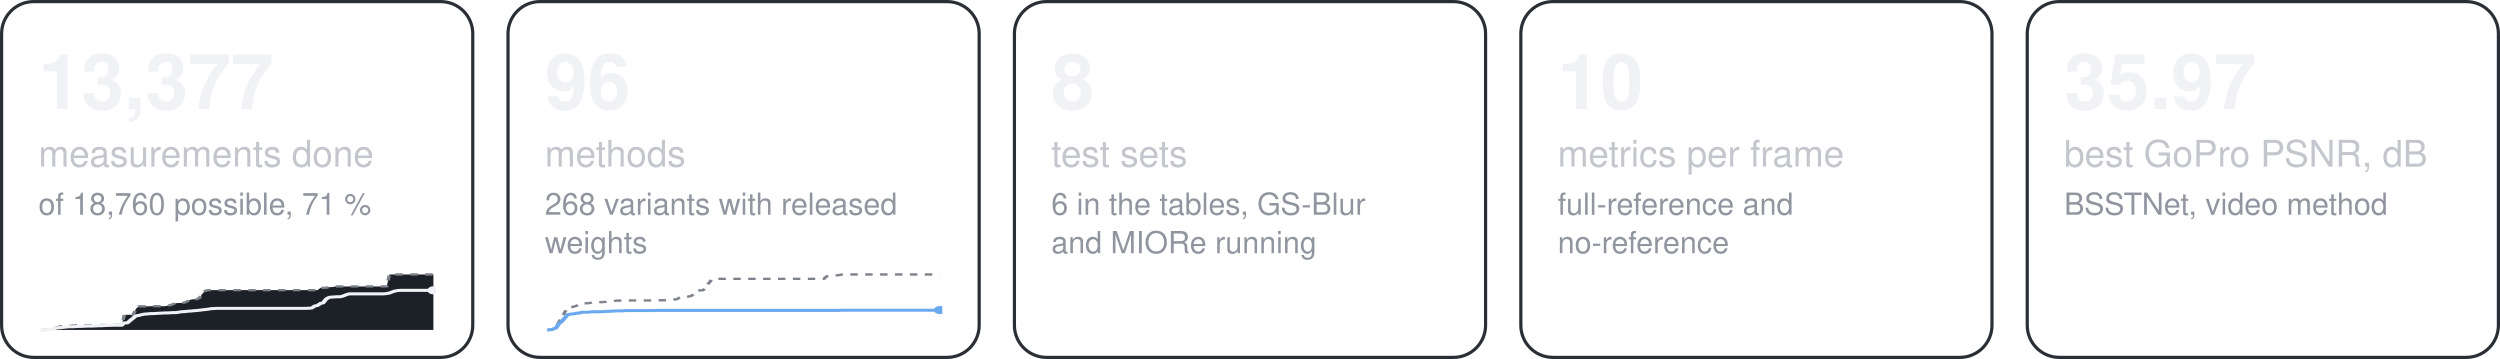
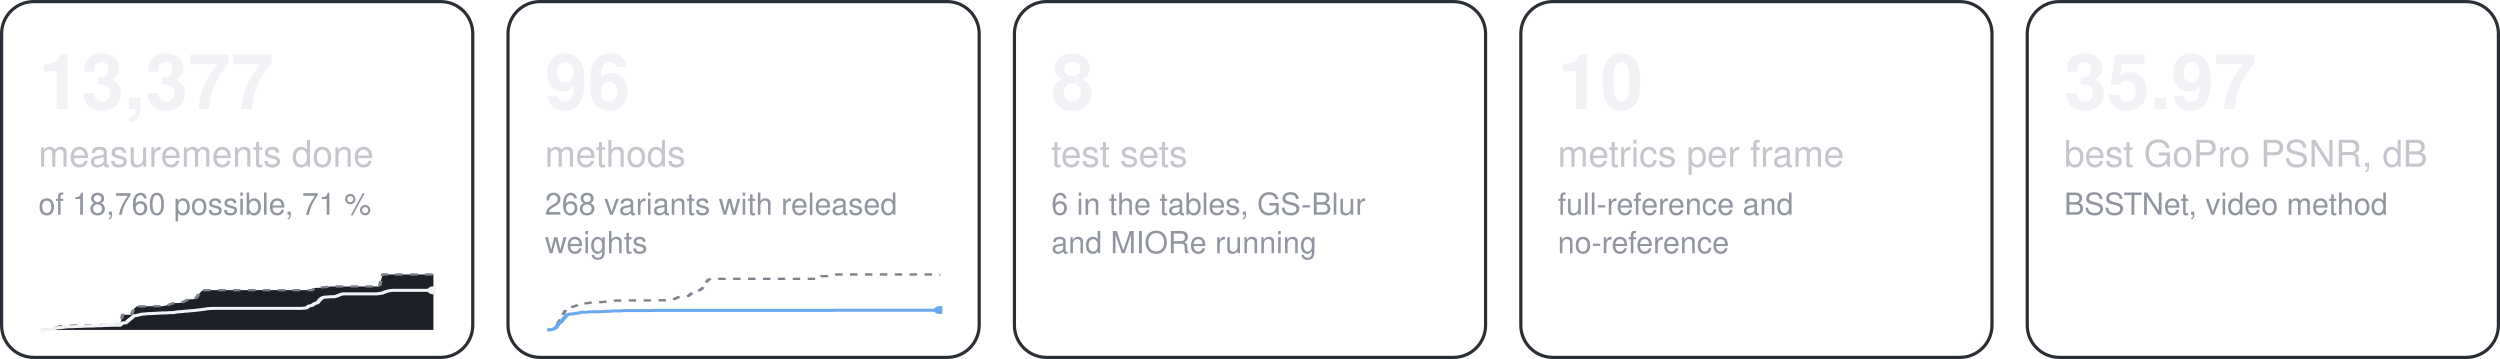
<svg xmlns="http://www.w3.org/2000/svg" viewBox="0 0 780 112" role="img" aria-label="13,377 of 18,760 measurements done; 96 methods, 268 variants" font-family="Geologica, -apple-system, 'Segoe UI', Helvetica, Arial, sans-serif">
  <g transform="translate(0 0)">
    <rect x=".5" y=".5" width="147" height="111" rx="10" fill="none" style="stroke:#2a2e35" />
    <text x="12" y="34" font-size="24" font-weight="600" style="fill:#f0f2f5">13,377</text>
    <text x="12" y="52" font-size="11.5" style="fill:#c3c6cc">measurements done</text>
    <text x="12" y="67" font-size="9.5" style="fill:#9095a0">of 18,760 possible, 71 %</text>
    <g transform="translate(12 84)">
      <svg width="124" height="20" viewBox="0 0 160 38" preserveAspectRatio="none" aria-hidden="true">
-         <polygon points="1.0,36.0 1.0,36.0 2.2,36.0 3.3,35.9 4.5,35.8 5.6,35.2 6.8,34.8 8.0,34.2 9.1,33.8 10.3,33.7 11.4,33.7 12.6,33.6 13.8,33.4 14.9,33.3 16.1,33.3 17.2,33.3 18.4,33.2 19.6,33.2 20.7,33.2 21.9,33.2 23.0,33.2 24.2,33.2 25.4,33.1 26.5,33.1 27.7,33.1 28.8,33.0 30.0,33.0 31.2,33.0 32.3,33.0 33.5,33.0 34.6,27.0 35.8,27.0 36.9,27.0 38.1,27.0 39.3,23.4 40.4,22.0 41.6,22.0 42.7,22.0 43.9,22.0 45.1,21.9 46.2,21.9 47.4,21.9 48.5,21.9 49.7,21.9 50.9,21.9 52.0,21.6 53.2,21.3 54.3,20.6 55.5,20.1 56.7,20.0 57.8,20.0 59.0,19.7 60.1,18.9 61.3,18.0 62.5,17.8 63.6,17.8 64.8,17.0 65.9,14.7 67.1,12.8 68.3,12.4 69.4,12.4 70.6,12.4 71.7,12.4 72.9,12.4 74.1,12.4 75.2,12.4 76.4,12.4 77.5,12.4 78.7,12.4 79.9,12.4 81.0,12.4 82.2,12.4 83.3,12.4 84.5,12.4 85.7,12.4 86.8,12.4 88.0,12.4 89.1,12.4 90.3,12.4 91.5,12.4 92.6,12.4 93.8,12.4 94.9,12.4 96.1,12.4 97.3,12.4 98.4,12.4 99.6,12.4 100.7,12.4 101.9,12.4 103.1,12.4 104.2,12.4 105.4,12.4 106.5,12.4 107.7,12.4 108.8,12.4 110.0,12.4 111.2,12.4 112.3,12.4 113.5,11.1 114.6,11.0 115.8,11.0 117.0,10.6 118.1,10.6 119.3,10.3 120.4,10.2 121.6,10.2 122.8,10.2 123.9,10.2 125.1,10.2 126.2,10.2 127.4,10.2 128.6,10.2 129.7,10.2 130.9,10.2 132.0,10.2 133.2,10.2 134.4,10.2 135.5,10.2 136.7,10.2 137.8,10.2 139.0,10.2 140.2,10.2 141.3,3.1 142.5,3.1 143.6,3.1 144.8,3.1 146.0,3.1 147.1,3.1 148.3,3.1 149.4,3.1 150.6,3.1 151.8,3.1 152.9,3.1 154.1,3.1 155.2,3.1 156.4,3.1 157.6,3.1 158.7,3.1 159.0,3.0 159.0,36.0" style="fill:#1c2027" />
-         <polyline points="1.0,36.0 2.2,36.0 3.3,35.9 4.5,35.8 5.6,35.2 6.8,34.8 8.0,34.2 9.1,33.8 10.3,33.7 11.4,33.7 12.6,33.6 13.8,33.4 14.9,33.3 16.1,33.3 17.2,33.3 18.4,33.2 19.6,33.2 20.7,33.2 21.9,33.2 23.0,33.2 24.2,33.2 25.4,33.1 26.5,33.1 27.7,33.1 28.8,33.0 30.0,33.0 31.2,33.0 32.3,33.0 33.5,33.0 34.6,27.0 35.8,27.0 36.9,27.0 38.1,27.0 39.3,23.4 40.4,22.0 41.6,22.0 42.7,22.0 43.9,22.0 45.1,21.9 46.2,21.9 47.4,21.9 48.5,21.9 49.7,21.9 50.9,21.9 52.0,21.6 53.2,21.3 54.3,20.6 55.5,20.1 56.7,20.0 57.8,20.0 59.0,19.7 60.1,18.9 61.3,18.0 62.5,17.8 63.6,17.8 64.8,17.0 65.9,14.7 67.1,12.8 68.3,12.4 69.4,12.4 70.6,12.4 71.7,12.4 72.9,12.4 74.1,12.4 75.2,12.4 76.4,12.4 77.5,12.4 78.7,12.4 79.9,12.4 81.0,12.4 82.2,12.4 83.3,12.4 84.5,12.4 85.7,12.4 86.8,12.4 88.0,12.4 89.1,12.4 90.3,12.4 91.5,12.4 92.6,12.4 93.8,12.4 94.9,12.4 96.1,12.4 97.3,12.4 98.4,12.4 99.6,12.4 100.7,12.4 101.9,12.4 103.1,12.4 104.2,12.4 105.4,12.4 106.5,12.4 107.7,12.4 108.8,12.4 110.0,12.4 111.2,12.4 112.3,12.4 113.5,11.1 114.6,11.0 115.8,11.0 117.0,10.6 118.1,10.6 119.3,10.3 120.4,10.2 121.6,10.2 122.8,10.2 123.9,10.2 125.1,10.2 126.2,10.2 127.4,10.2 128.6,10.2 129.7,10.2 130.9,10.2 132.0,10.2 133.2,10.2 134.4,10.2 135.5,10.2 136.7,10.2 137.8,10.2 139.0,10.2 140.2,10.2 141.3,3.1 142.5,3.1 143.6,3.1 144.8,3.1 146.0,3.1 147.1,3.1 148.3,3.1 149.4,3.1 150.6,3.1 151.8,3.1 152.9,3.1 154.1,3.1 155.2,3.1 156.4,3.1 157.6,3.1 158.7,3.1 159.0,3.0" fill="none" style="stroke:#7d828c" stroke-width="1.4" stroke-linejoin="round" stroke-dasharray="3 3" />
-         <polyline points="1.0,36.0 2.2,36.0 3.3,35.9 4.5,35.8 5.6,35.5 6.8,35.0 8.0,34.7 9.1,34.6 10.3,34.4 11.4,34.2 12.6,34.1 13.8,34.1 14.9,34.0 16.1,33.9 17.2,33.9 18.4,33.8 19.6,33.7 20.7,33.7 21.9,33.7 23.0,33.6 24.2,33.5 25.4,33.5 26.5,33.4 27.7,33.3 28.8,33.3 30.0,33.2 31.2,33.2 32.3,33.2 33.5,33.2 34.6,31.8 35.8,31.8 36.9,30.4 38.1,29.0 39.3,27.6 40.4,27.4 41.6,26.9 42.7,26.6 43.9,26.5 45.1,26.3 46.2,26.3 47.4,26.2 48.5,26.1 49.7,26.0 50.9,25.9 52.0,25.9 53.2,25.8 54.3,25.7 55.5,25.7 56.7,25.4 57.8,25.2 59.0,25.1 60.1,24.9 61.3,24.8 62.5,24.6 63.6,24.5 64.8,24.3 65.9,24.1 67.1,23.9 68.3,23.7 69.4,23.4 70.6,23.3 71.7,23.2 72.9,23.2 74.1,23.2 75.2,23.2 76.4,23.2 77.5,23.2 78.7,23.2 79.9,23.2 81.0,23.2 82.2,23.2 83.3,23.2 84.5,23.2 85.7,23.2 86.8,23.2 88.0,23.2 89.1,23.2 90.3,23.2 91.5,23.2 92.6,23.2 93.8,23.2 94.9,23.2 96.1,23.2 97.3,23.2 98.4,23.2 99.6,23.2 100.7,23.2 101.9,23.2 103.1,23.2 104.2,23.2 105.4,23.2 106.5,23.2 107.7,23.2 108.8,23.1 110.0,23.0 111.2,21.8 112.3,21.5 113.5,20.3 114.6,19.9 115.8,17.7 117.0,16.7 118.1,16.5 119.3,16.4 120.4,16.3 121.6,16.3 122.8,15.8 123.9,15.1 125.1,14.6 126.2,14.6 127.4,14.6 128.6,14.6 129.7,14.6 130.9,14.6 132.0,14.6 133.2,14.6 134.4,14.6 135.5,14.6 136.7,14.6 137.8,14.6 139.0,14.6 140.2,14.4 141.3,14.1 142.5,13.4 143.6,12.9 144.8,12.6 146.0,12.5 147.1,12.5 148.3,12.5 149.4,12.5 150.6,12.5 151.8,12.5 152.9,12.5 154.1,12.5 155.2,12.5 156.4,12.5 157.6,12.5 158.7,12.5 159.0,12.5" fill="none" style="stroke:#f0f2f5" stroke-width="1.8" stroke-linejoin="round" />
+         <polygon points="1.0,36.0 1.0,36.0 2.1,36.0 3.3,35.9 4.4,35.8 5.5,35.2 6.7,34.8 7.8,34.2 9.0,33.8 10.1,33.7 11.2,33.7 12.4,33.6 13.5,33.4 14.6,33.3 15.8,33.3 16.9,33.3 18.0,33.2 19.2,33.2 20.3,33.2 21.4,33.2 22.6,33.2 23.7,33.2 24.9,33.1 26.0,33.1 27.1,33.1 28.3,33.0 29.4,33.0 30.5,33.0 31.7,33.0 32.8,33.0 33.9,27.0 35.1,27.0 36.2,27.0 37.4,27.0 38.5,23.4 39.6,22.0 40.8,22.0 41.9,22.0 43.0,22.0 44.2,21.9 45.3,21.9 46.4,21.9 47.6,21.9 48.7,21.9 49.9,21.9 51.0,21.6 52.1,21.3 53.3,20.6 54.4,20.1 55.5,20.0 56.7,20.0 57.8,19.7 58.9,18.9 60.1,18.0 61.2,17.8 62.3,17.8 63.5,17.0 64.6,14.7 65.8,12.8 66.9,12.4 68.0,12.4 69.2,12.4 70.3,12.4 71.4,12.4 72.6,12.4 73.7,12.4 74.8,12.4 76.0,12.4 77.1,12.4 78.3,12.4 79.4,12.4 80.5,12.4 81.7,12.4 82.8,12.4 83.9,12.4 85.1,12.4 86.2,12.4 87.3,12.4 88.5,12.4 89.6,12.4 90.8,12.4 91.9,12.4 93.0,12.4 94.2,12.4 95.3,12.4 96.4,12.4 97.6,12.4 98.7,12.4 99.8,12.4 101.0,12.4 102.1,12.4 103.2,12.4 104.4,12.4 105.5,12.4 106.7,12.4 107.8,12.4 108.9,12.4 110.1,12.4 111.2,11.1 112.3,11.0 113.5,11.0 114.6,10.6 115.7,10.6 116.9,10.3 118.0,10.2 119.2,10.2 120.3,10.2 121.4,10.2 122.6,10.2 123.7,10.2 124.8,10.2 126.0,10.2 127.1,10.2 128.2,10.2 129.4,10.2 130.5,10.2 131.7,10.2 132.8,10.2 133.9,10.2 135.1,10.2 136.2,10.2 137.3,10.2 138.5,3.1 139.6,3.1 140.7,3.1 141.9,3.1 143.0,3.1 144.1,3.1 145.3,3.1 146.4,3.1 147.6,3.1 148.7,3.1 149.8,3.1 151.0,3.1 152.1,3.1 153.2,3.1 154.4,3.1 155.5,3.1 156.6,3.1 157.8,3.1 158.9,3.1 159.0,3.0 159.0,36.0" style="fill:#1c2027" />
+         <polyline points="1.0,36.0 2.1,36.0 3.3,35.9 4.4,35.8 5.5,35.2 6.7,34.8 7.8,34.2 9.0,33.8 10.1,33.7 11.2,33.7 12.4,33.6 13.5,33.4 14.6,33.3 15.8,33.3 16.9,33.3 18.0,33.2 19.2,33.2 20.3,33.2 21.4,33.2 22.6,33.2 23.7,33.2 24.9,33.1 26.0,33.1 27.1,33.1 28.3,33.0 29.4,33.0 30.5,33.0 31.7,33.0 32.8,33.0 33.9,27.0 35.1,27.0 36.2,27.0 37.4,27.0 38.5,23.4 39.6,22.0 40.8,22.0 41.9,22.0 43.0,22.0 44.2,21.9 45.3,21.9 46.4,21.9 47.6,21.9 48.7,21.9 49.9,21.9 51.0,21.6 52.1,21.3 53.3,20.6 54.4,20.1 55.5,20.0 56.7,20.0 57.8,19.7 58.9,18.9 60.1,18.0 61.2,17.8 62.3,17.8 63.5,17.0 64.6,14.7 65.8,12.8 66.9,12.4 68.0,12.4 69.2,12.4 70.3,12.4 71.4,12.4 72.6,12.4 73.7,12.4 74.8,12.4 76.0,12.4 77.1,12.4 78.3,12.4 79.4,12.4 80.5,12.4 81.7,12.4 82.8,12.4 83.9,12.4 85.1,12.4 86.2,12.4 87.3,12.4 88.5,12.4 89.6,12.4 90.8,12.4 91.9,12.4 93.0,12.4 94.2,12.4 95.3,12.4 96.4,12.4 97.6,12.4 98.7,12.4 99.8,12.4 101.0,12.4 102.1,12.4 103.2,12.4 104.4,12.4 105.5,12.4 106.7,12.4 107.8,12.4 108.9,12.4 110.1,12.4 111.2,11.1 112.3,11.0 113.5,11.0 114.6,10.6 115.7,10.6 116.9,10.3 118.0,10.2 119.2,10.2 120.3,10.2 121.4,10.2 122.6,10.2 123.7,10.2 124.8,10.2 126.0,10.2 127.1,10.2 128.2,10.2 129.4,10.2 130.5,10.2 131.7,10.2 132.8,10.2 133.9,10.2 135.1,10.2 136.2,10.2 137.3,10.2 138.5,3.1 139.6,3.1 140.7,3.1 141.9,3.1 143.0,3.1 144.1,3.1 145.3,3.1 146.4,3.1 147.6,3.1 148.7,3.1 149.8,3.1 151.0,3.1 152.1,3.1 153.2,3.1 154.4,3.1 155.5,3.1 156.6,3.1 157.8,3.1 158.9,3.1 159.0,3.0" fill="none" style="stroke:#7d828c" stroke-width="1.4" stroke-linejoin="round" stroke-dasharray="3 3" />
+         <polyline points="1.0,36.0 2.1,36.0 3.3,35.9 4.4,35.8 5.5,35.5 6.7,35.0 7.8,34.7 9.0,34.6 10.1,34.4 11.2,34.2 12.4,34.1 13.5,34.1 14.6,34.0 15.8,33.9 16.9,33.9 18.0,33.8 19.2,33.7 20.3,33.7 21.4,33.7 22.6,33.6 23.7,33.5 24.9,33.5 26.0,33.4 27.1,33.3 28.3,33.3 29.4,33.2 30.5,33.2 31.7,33.2 32.8,33.2 33.9,31.8 35.1,31.8 36.2,30.4 37.4,29.0 38.5,27.6 39.6,27.4 40.8,26.9 41.9,26.6 43.0,26.5 44.2,26.3 45.3,26.3 46.4,26.2 47.6,26.1 48.7,26.0 49.9,25.9 51.0,25.9 52.1,25.8 53.3,25.7 54.4,25.7 55.5,25.4 56.7,25.2 57.8,25.1 58.9,24.9 60.1,24.8 61.2,24.6 62.3,24.5 63.5,24.3 64.6,24.1 65.8,23.9 66.9,23.7 68.0,23.4 69.2,23.3 70.3,23.2 71.4,23.2 72.6,23.2 73.7,23.2 74.8,23.2 76.0,23.2 77.1,23.2 78.3,23.2 79.4,23.2 80.5,23.2 81.7,23.2 82.8,23.2 83.9,23.2 85.1,23.2 86.2,23.2 87.3,23.2 88.5,23.2 89.6,23.2 90.8,23.2 91.9,23.2 93.0,23.2 94.2,23.2 95.3,23.2 96.4,23.2 97.6,23.2 98.7,23.2 99.8,23.2 101.0,23.2 102.1,23.2 103.2,23.2 104.4,23.2 105.5,23.2 106.7,23.1 107.8,23.0 108.9,21.8 110.1,21.5 111.2,20.3 112.3,19.9 113.5,17.7 114.6,16.7 115.7,16.5 116.9,16.4 118.0,16.3 119.2,16.3 120.3,15.8 121.4,15.1 122.6,14.6 123.7,14.6 124.8,14.6 126.0,14.6 127.1,14.6 128.2,14.6 129.4,14.6 130.5,14.6 131.7,14.6 132.8,14.6 133.9,14.6 135.1,14.6 136.2,14.6 137.3,14.4 138.5,14.1 139.6,13.4 140.7,12.9 141.9,12.6 143.0,12.5 144.1,12.5 145.3,12.5 146.4,12.5 147.6,12.5 148.7,12.5 149.8,12.5 151.0,12.5 152.1,12.5 153.2,12.5 154.4,12.5 155.5,12.5 156.6,12.5 157.8,12.5 158.9,12.5 159.0,12.5" fill="none" style="stroke:#f0f2f5" stroke-width="1.8" stroke-linejoin="round" />
        <circle cx="159.0" cy="12.5" r="2.4" style="fill:#f0f2f5" />
      </svg>
    </g>
  </g>
  <g transform="translate(158 0)">
    <rect x=".5" y=".5" width="147" height="111" rx="10" fill="none" style="stroke:#2a2e35" />
    <text x="12" y="34" font-size="24" font-weight="600" style="fill:#f0f2f5">96</text>
    <text x="12" y="52" font-size="11.5" style="fill:#c3c6cc">methods</text>
    <text x="12" y="67" font-size="9.5" style="fill:#9095a0">268 variants with released</text>
    <text x="12" y="79" font-size="9.5" style="fill:#9095a0">weights</text>
    <g transform="translate(12 84)">
      <svg width="124" height="20" viewBox="0 0 160 38" preserveAspectRatio="none" aria-hidden="true">
-         <polyline points="1.0,36.0 2.2,35.9 3.3,35.5 4.5,34.8 5.6,31.3 6.8,29.0 8.0,25.5 9.1,23.1 10.3,22.5 11.4,22.3 12.6,21.7 13.8,21.0 14.9,20.2 16.1,20.2 17.2,20.2 18.4,19.9 19.6,19.5 20.7,19.5 21.9,19.5 23.0,19.5 24.2,19.4 25.4,19.1 26.5,19.0 27.7,18.9 28.8,18.6 30.0,18.6 31.2,18.6 32.3,18.5 33.5,18.5 34.6,18.5 35.8,18.5 36.9,18.5 38.1,18.5 39.3,18.5 40.4,18.5 41.6,18.5 42.7,18.5 43.9,18.5 45.1,18.4 46.2,18.4 47.4,18.4 48.5,18.4 49.7,18.4 50.9,18.4 52.0,18.0 53.2,17.7 54.3,16.8 55.5,16.3 56.7,16.2 57.8,16.2 59.0,15.8 60.1,14.5 61.3,12.9 62.5,12.5 63.6,12.5 64.8,11.1 65.9,8.4 67.1,6.2 68.3,5.7 69.4,5.7 70.6,5.7 71.7,5.7 72.9,5.7 74.1,5.7 75.2,5.7 76.4,5.7 77.5,5.7 78.7,5.7 79.9,5.7 81.0,5.7 82.2,5.7 83.3,5.7 84.5,5.7 85.7,5.7 86.8,5.7 88.0,5.7 89.1,5.7 90.3,5.7 91.5,5.7 92.6,5.7 93.8,5.7 94.9,5.7 96.1,5.7 97.3,5.7 98.4,5.7 99.6,5.7 100.7,5.7 101.9,5.7 103.1,5.7 104.2,5.7 105.4,5.7 106.5,5.7 107.7,5.7 108.8,5.7 110.0,5.7 111.2,5.7 112.3,5.7 113.5,4.2 114.6,4.1 115.8,4.1 117.0,3.6 118.1,3.6 119.3,3.2 120.4,3.1 121.6,3.1 122.8,3.1 123.9,3.1 125.1,3.1 126.2,3.1 127.4,3.1 128.6,3.1 129.7,3.1 130.9,3.1 132.0,3.1 133.2,3.1 134.4,3.1 135.5,3.1 136.7,3.1 137.8,3.1 139.0,3.1 140.2,3.1 141.3,3.1 142.5,3.1 143.6,3.1 144.8,3.1 146.0,3.1 147.1,3.1 148.3,3.1 149.4,3.1 150.6,3.1 151.8,3.1 152.9,3.1 154.1,3.1 155.2,3.1 156.4,3.1 157.6,3.1 158.7,3.1 159.0,3.0" fill="none" style="stroke:#7d828c" stroke-width="1.4" stroke-linejoin="round" stroke-dasharray="3 3" />
-         <polyline points="1.0,36.0 2.2,35.9 3.3,35.5 4.5,34.8 5.6,32.3 6.8,31.0 8.0,28.9 9.1,27.0 10.3,26.6 11.4,26.5 12.6,26.1 13.8,26.0 14.9,25.5 16.1,25.5 17.2,25.5 18.4,25.3 19.6,25.2 20.7,25.2 21.9,25.2 23.0,25.2 24.2,25.0 25.4,25.0 26.5,24.9 27.7,24.8 28.8,24.7 30.0,24.7 31.2,24.7 32.3,24.5 33.5,24.5 34.6,24.5 35.8,24.5 36.9,24.5 38.1,24.5 39.3,24.5 40.4,24.5 41.6,24.5 42.7,24.5 43.9,24.5 45.1,24.4 46.2,24.4 47.4,24.4 48.5,24.4 49.7,24.4 50.9,24.4 52.0,24.4 53.2,24.4 54.3,24.4 55.5,24.4 56.7,24.4 57.8,24.4 59.0,24.4 60.1,24.4 61.3,24.4 62.5,24.4 63.6,24.4 64.8,24.4 65.9,24.4 67.1,24.4 68.3,24.4 69.4,24.4 70.6,24.4 71.7,24.4 72.9,24.4 74.1,24.4 75.2,24.4 76.4,24.4 77.5,24.4 78.7,24.4 79.9,24.4 81.0,24.4 82.2,24.4 83.3,24.4 84.5,24.4 85.7,24.4 86.8,24.4 88.0,24.4 89.1,24.4 90.3,24.4 91.5,24.4 92.6,24.4 93.8,24.4 94.9,24.4 96.1,24.4 97.3,24.4 98.4,24.4 99.6,24.4 100.7,24.4 101.9,24.4 103.1,24.4 104.2,24.4 105.4,24.4 106.5,24.4 107.7,24.4 108.8,24.4 110.0,24.4 111.2,24.4 112.3,24.4 113.5,24.4 114.6,24.4 115.8,24.4 117.0,24.4 118.1,24.4 119.3,24.3 120.4,24.3 121.6,24.3 122.8,24.3 123.9,24.3 125.1,24.3 126.2,24.3 127.4,24.3 128.6,24.3 129.7,24.3 130.9,24.3 132.0,24.3 133.2,24.3 134.4,24.3 135.5,24.3 136.7,24.3 137.8,24.3 139.0,24.3 140.2,24.3 141.3,24.3 142.5,24.3 143.6,24.3 144.8,24.3 146.0,24.3 147.1,24.3 148.3,24.3 149.4,24.3 150.6,24.3 151.8,24.3 152.9,24.3 154.1,24.3 155.2,24.3 156.4,24.3 157.6,24.3 158.7,24.3 159.0,24.2" fill="none" style="stroke:#6aa8f0" stroke-width="1.8" stroke-linejoin="round" />
+         <polyline points="1.0,36.0 2.1,35.9 3.3,35.5 4.4,34.8 5.5,31.3 6.7,29.0 7.8,25.5 9.0,23.1 10.1,22.5 11.2,22.3 12.4,21.7 13.5,21.0 14.6,20.2 15.8,20.2 16.9,20.2 18.0,19.9 19.2,19.5 20.3,19.5 21.4,19.5 22.6,19.5 23.7,19.4 24.9,19.1 26.0,19.0 27.1,18.9 28.3,18.6 29.4,18.6 30.5,18.6 31.7,18.5 32.8,18.5 33.9,18.5 35.1,18.5 36.2,18.5 37.4,18.5 38.5,18.5 39.6,18.5 40.8,18.5 41.9,18.5 43.0,18.5 44.2,18.4 45.3,18.4 46.4,18.4 47.6,18.4 48.7,18.4 49.9,18.4 51.0,18.0 52.1,17.7 53.3,16.8 54.4,16.3 55.5,16.2 56.7,16.2 57.8,15.8 58.9,14.5 60.1,12.9 61.2,12.5 62.3,12.5 63.5,11.1 64.6,8.4 65.8,6.2 66.9,5.7 68.0,5.7 69.2,5.7 70.3,5.7 71.4,5.7 72.6,5.7 73.7,5.7 74.8,5.7 76.0,5.7 77.1,5.7 78.3,5.7 79.4,5.7 80.5,5.7 81.7,5.7 82.8,5.7 83.9,5.7 85.1,5.7 86.2,5.7 87.3,5.7 88.5,5.7 89.6,5.7 90.8,5.7 91.9,5.7 93.0,5.7 94.2,5.7 95.3,5.7 96.4,5.7 97.6,5.7 98.7,5.7 99.8,5.7 101.0,5.7 102.1,5.7 103.2,5.7 104.4,5.7 105.5,5.7 106.7,5.7 107.8,5.7 108.9,5.7 110.1,5.7 111.2,4.2 112.3,4.1 113.5,4.1 114.6,3.6 115.7,3.6 116.9,3.2 118.0,3.1 119.2,3.1 120.3,3.1 121.4,3.1 122.6,3.1 123.7,3.1 124.8,3.1 126.0,3.1 127.1,3.1 128.2,3.1 129.4,3.1 130.5,3.1 131.7,3.1 132.8,3.1 133.9,3.1 135.1,3.1 136.2,3.1 137.3,3.1 138.5,3.1 139.6,3.1 140.7,3.1 141.9,3.1 143.0,3.1 144.1,3.1 145.3,3.1 146.4,3.1 147.6,3.1 148.7,3.1 149.8,3.1 151.0,3.1 152.1,3.1 153.2,3.1 154.4,3.1 155.5,3.1 156.6,3.1 157.8,3.1 158.9,3.1 159.0,3.0" fill="none" style="stroke:#7d828c" stroke-width="1.4" stroke-linejoin="round" stroke-dasharray="3 3" />
+         <polyline points="1.0,36.0 2.1,35.9 3.3,35.5 4.4,34.8 5.5,32.3 6.7,31.0 7.8,28.9 9.0,27.0 10.1,26.6 11.2,26.5 12.4,26.1 13.5,26.0 14.6,25.5 15.8,25.5 16.9,25.5 18.0,25.3 19.2,25.2 20.3,25.2 21.4,25.2 22.6,25.2 23.7,25.0 24.9,25.0 26.0,24.9 27.1,24.8 28.3,24.7 29.4,24.7 30.5,24.7 31.7,24.5 32.8,24.5 33.9,24.5 35.1,24.5 36.2,24.5 37.4,24.5 38.5,24.5 39.6,24.5 40.8,24.5 41.9,24.5 43.0,24.5 44.2,24.4 45.3,24.4 46.4,24.4 47.6,24.4 48.7,24.4 49.9,24.4 51.0,24.4 52.1,24.4 53.3,24.4 54.4,24.4 55.5,24.4 56.7,24.4 57.8,24.4 58.9,24.4 60.1,24.4 61.2,24.4 62.3,24.4 63.5,24.4 64.6,24.4 65.8,24.4 66.9,24.4 68.0,24.4 69.2,24.4 70.3,24.4 71.4,24.4 72.6,24.4 73.7,24.4 74.8,24.4 76.0,24.4 77.1,24.4 78.3,24.4 79.4,24.4 80.5,24.4 81.7,24.4 82.8,24.4 83.9,24.4 85.1,24.4 86.2,24.4 87.3,24.4 88.5,24.4 89.6,24.4 90.8,24.4 91.9,24.4 93.0,24.4 94.2,24.4 95.3,24.4 96.4,24.4 97.6,24.4 98.7,24.4 99.8,24.4 101.0,24.4 102.1,24.4 103.2,24.4 104.4,24.4 105.5,24.4 106.7,24.4 107.8,24.4 108.9,24.4 110.1,24.4 111.2,24.4 112.3,24.4 113.5,24.4 114.6,24.4 115.7,24.4 116.9,24.3 118.0,24.3 119.2,24.3 120.3,24.3 121.4,24.3 122.6,24.3 123.7,24.3 124.8,24.3 126.0,24.3 127.1,24.3 128.2,24.3 129.4,24.3 130.5,24.3 131.7,24.3 132.8,24.3 133.9,24.3 135.1,24.3 136.2,24.3 137.3,24.3 138.5,24.3 139.6,24.3 140.7,24.3 141.9,24.3 143.0,24.3 144.1,24.3 145.3,24.3 146.4,24.3 147.6,24.3 148.7,24.3 149.8,24.3 151.0,24.3 152.1,24.3 153.2,24.3 154.4,24.3 155.5,24.3 156.6,24.3 157.8,24.3 158.9,24.3 159.0,24.2" fill="none" style="stroke:#6aa8f0" stroke-width="1.8" stroke-linejoin="round" />
        <circle cx="159.0" cy="24.2" r="2.4" style="fill:#6aa8f0" />
      </svg>
    </g>
  </g>
  <g transform="translate(316 0)">
    <rect x=".5" y=".5" width="147" height="111" rx="10" fill="none" style="stroke:#2a2e35" />
    <text x="12" y="34" font-size="24" font-weight="600" style="fill:#f0f2f5">8</text>
    <text x="12" y="52" font-size="11.5" style="fill:#c3c6cc">test sets</text>
    <text x="12" y="67" font-size="9.5" style="fill:#9095a0">6 in the tables, GS-Blur</text>
    <text x="12" y="79" font-size="9.5" style="fill:#9095a0">and MIORe running</text>
  </g>
  <g transform="translate(474 0)">
    <rect x=".5" y=".5" width="147" height="111" rx="10" fill="none" style="stroke:#2a2e35" />
    <text x="12" y="34" font-size="24" font-weight="600" style="fill:#f0f2f5">10</text>
    <text x="12" y="52" font-size="11.5" style="fill:#c3c6cc">metrics per frame</text>
    <text x="12" y="67" font-size="9.5" style="fill:#9095a0">full-reference and</text>
    <text x="12" y="79" font-size="9.5" style="fill:#9095a0">no-reference</text>
  </g>
  <g transform="translate(632 0)">
    <rect x=".5" y=".5" width="147" height="111" rx="10" fill="none" style="stroke:#2a2e35" />
    <text x="12" y="34" font-size="24" font-weight="600" style="fill:#f0f2f5">35.97</text>
    <text x="12" y="52" font-size="11.5" style="fill:#c3c6cc">best GoPro PSNR, dB</text>
    <text x="12" y="67" font-size="9.5" style="fill:#9095a0">BSSTNet, video method</text>
  </g>
</svg>
